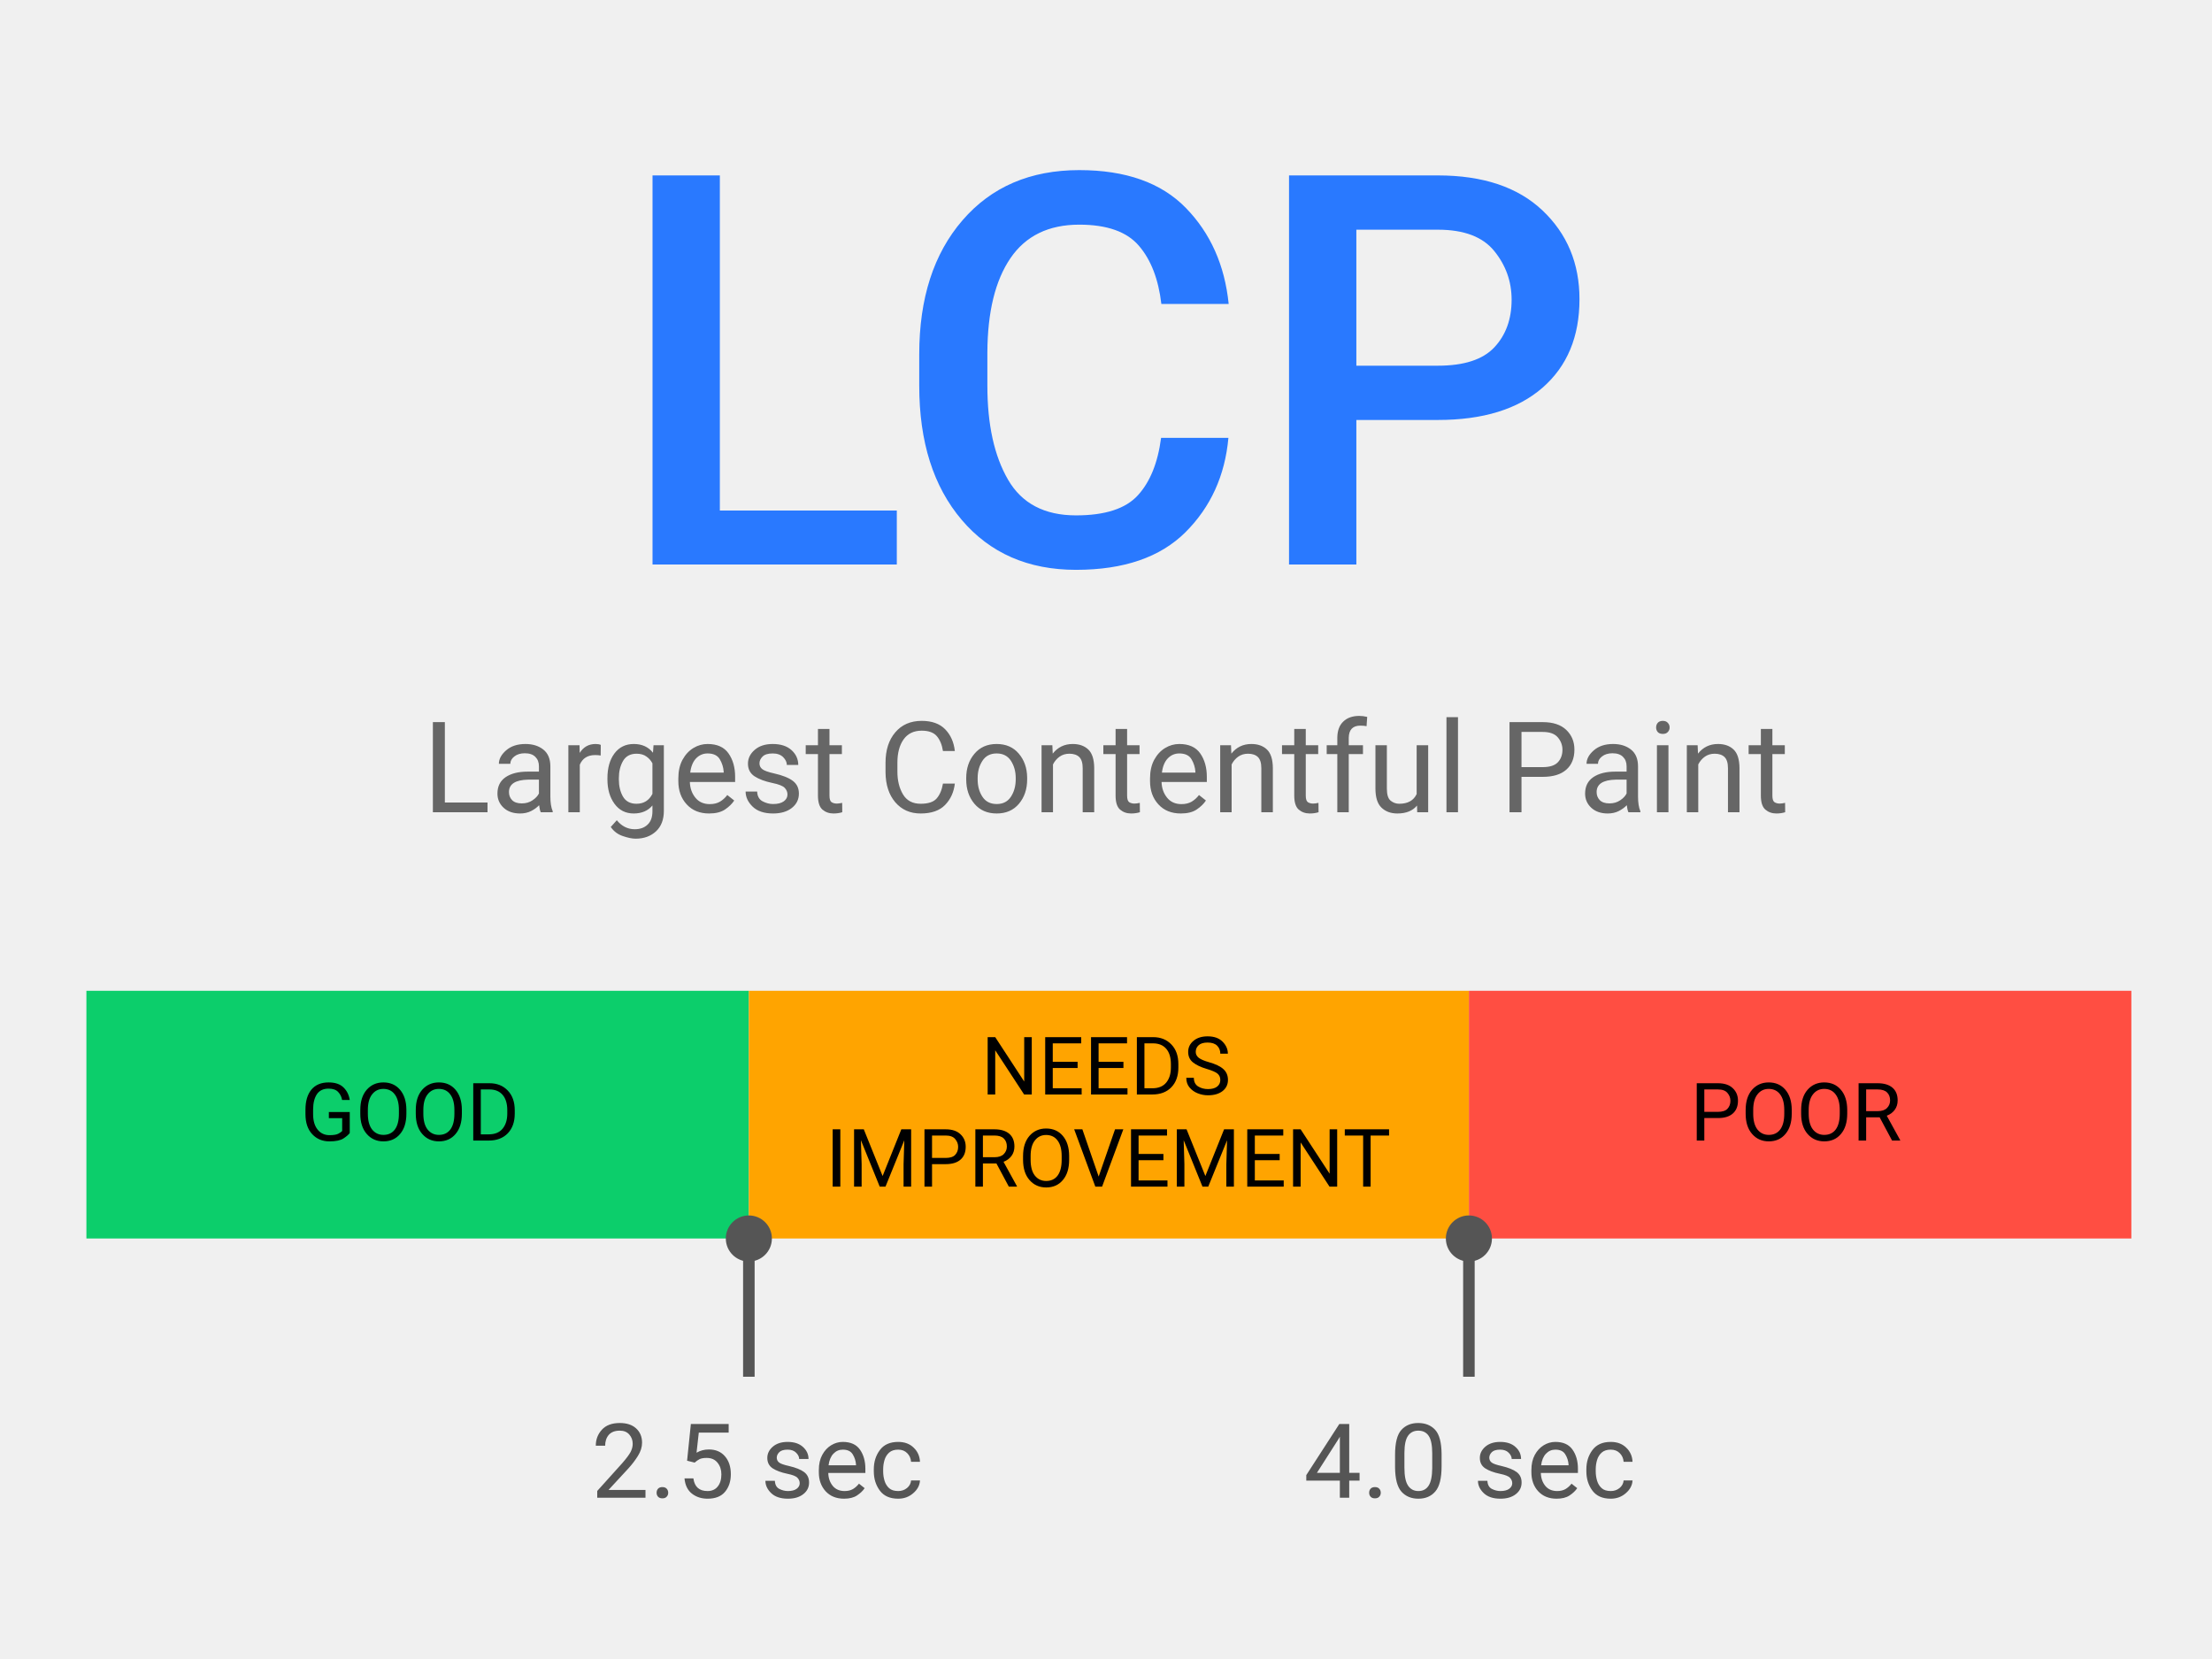
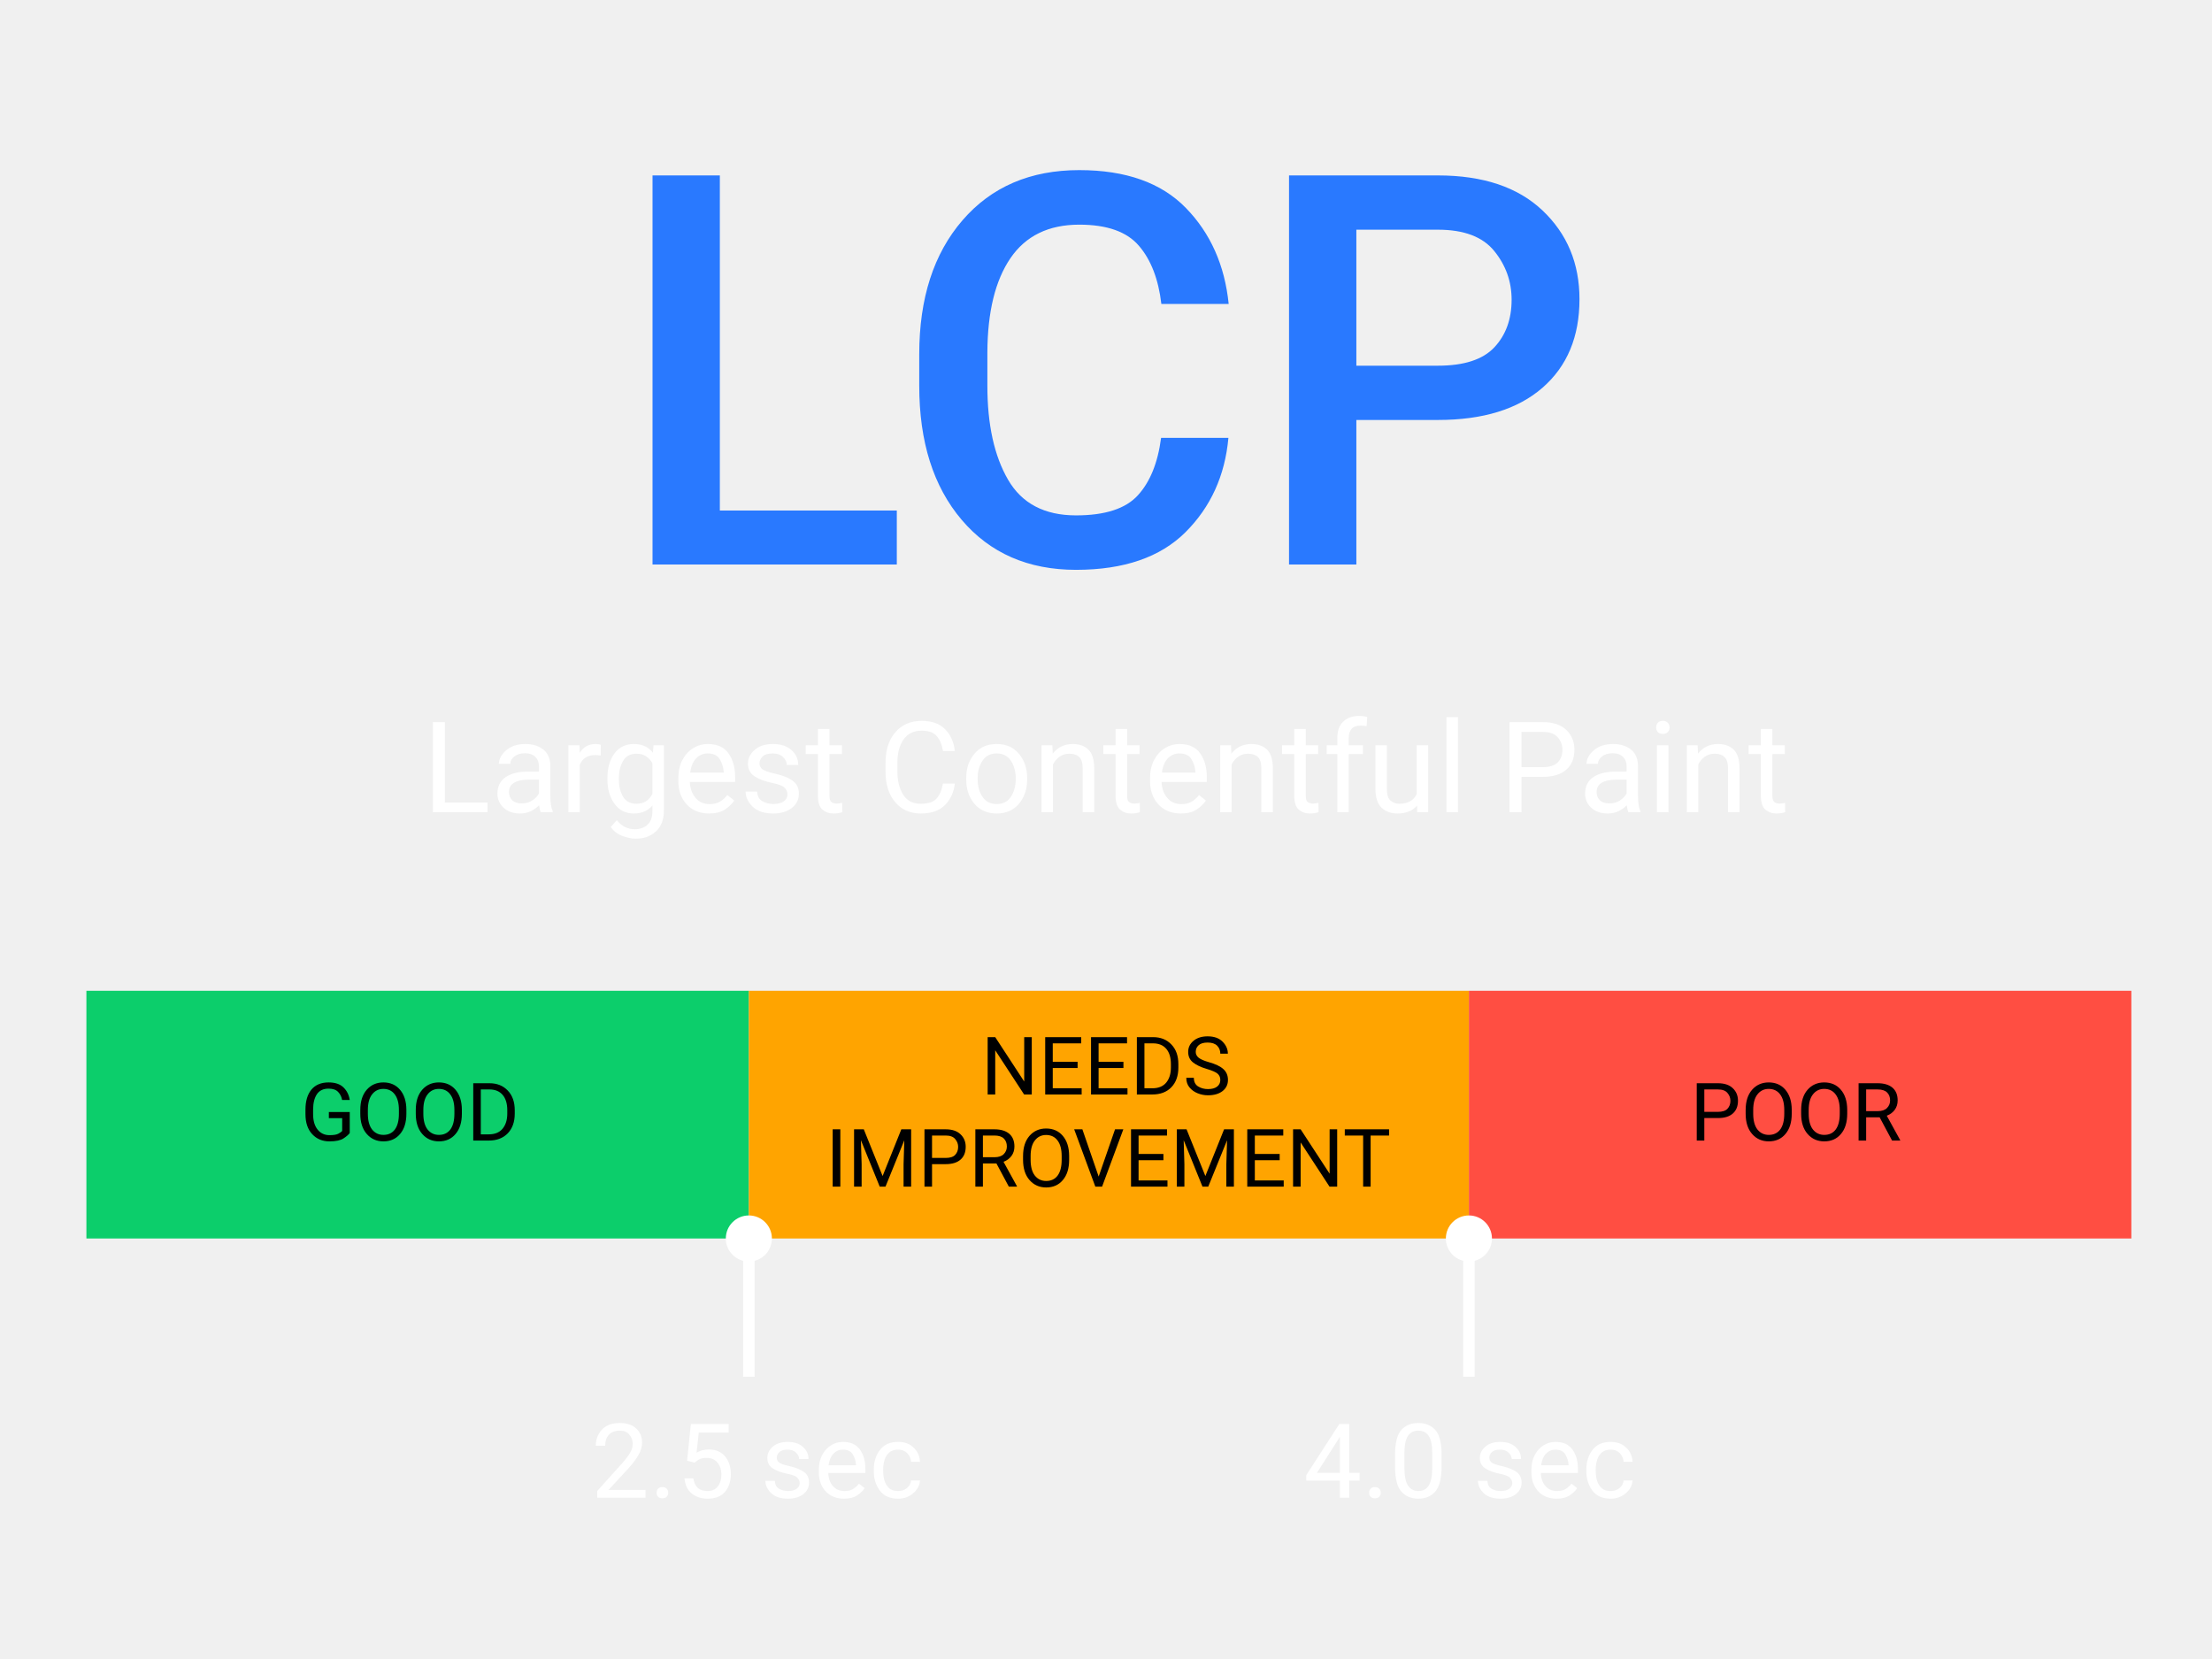
<svg xmlns="http://www.w3.org/2000/svg" width="384" height="288" viewBox="0 0 384 288" font-family="system-ui, -apple-system, BlinkMacSystemFont, Segoe UI, Roboto, Helvetica Neue, Arial, Noto Sans, sans-serif">
  <text font-size="95" font-weight="500" fill="#2979FF">
    <tspan x="50%" y="98" text-anchor="middle">LCP</tspan>
  </text>
-   <text font-size="22" fill="#666">
+   <text font-size="22" fill="#fff">
    <tspan x="50%" y="141" text-anchor="middle">Largest Contentful Paint</tspan>
  </text>
  <path fill="#0CCE6B" d="M15 172h115v43H15z" />
  <path fill="#FFA400" d="M130 172h125v43H130z" />
  <path fill="#FF4E42" d="M255 172h115v43H255z" />
-   <path stroke="#555555" stroke-width="2" d="M130 239v-21" />
-   <path d="M130 211a4 4 0 110 8 4 4 0 010-8z" fill="#555555" fill-rule="nonzero" />
-   <path stroke="#555555" stroke-width="2" d="M255 239v-21" />
-   <path d="M255 211a4 4 0 110 8 4 4 0 010-8z" fill="#555555" fill-rule="nonzero" />
+   <path stroke="#fff" stroke-width="2" d="M130 239v-21" />
+   <path d="M130 211a4 4 0 110 8 4 4 0 010-8z" fill="#fff" fill-rule="nonzero" />
+   <path stroke="#fff" stroke-width="2" d="M255 239v-21" />
+   <path d="M255 211a4 4 0 110 8 4 4 0 010-8z" fill="#fff" fill-rule="nonzero" />
  <text font-size="14" font-weight="400" fill="#000">
    <tspan x="52.2" y="198">GOOD</tspan>
  </text>
-   <text font-size="18" font-weight="400" fill="#555555">
+   <text font-size="18" font-weight="400" fill="#fff">
    <tspan x="102.6" y="260">2.5 sec</tspan>
  </text>
-   <text font-size="18" font-weight="400" fill="#555555">
+   <text font-size="18" font-weight="400" fill="#fff">
    <tspan x="226.3" y="260">4.0 sec</tspan>
  </text>
  <text font-size="14" font-weight="400" fill="#000">
    <tspan x="293.4" y="198">POOR</tspan>
  </text>
  <text font-size="14" font-weight="400" fill="#000">
    <tspan x="170.3" y="190">NEEDS </tspan>
    <tspan x="143.3" y="206">IMPROVEMENT</tspan>
  </text>
</svg>
